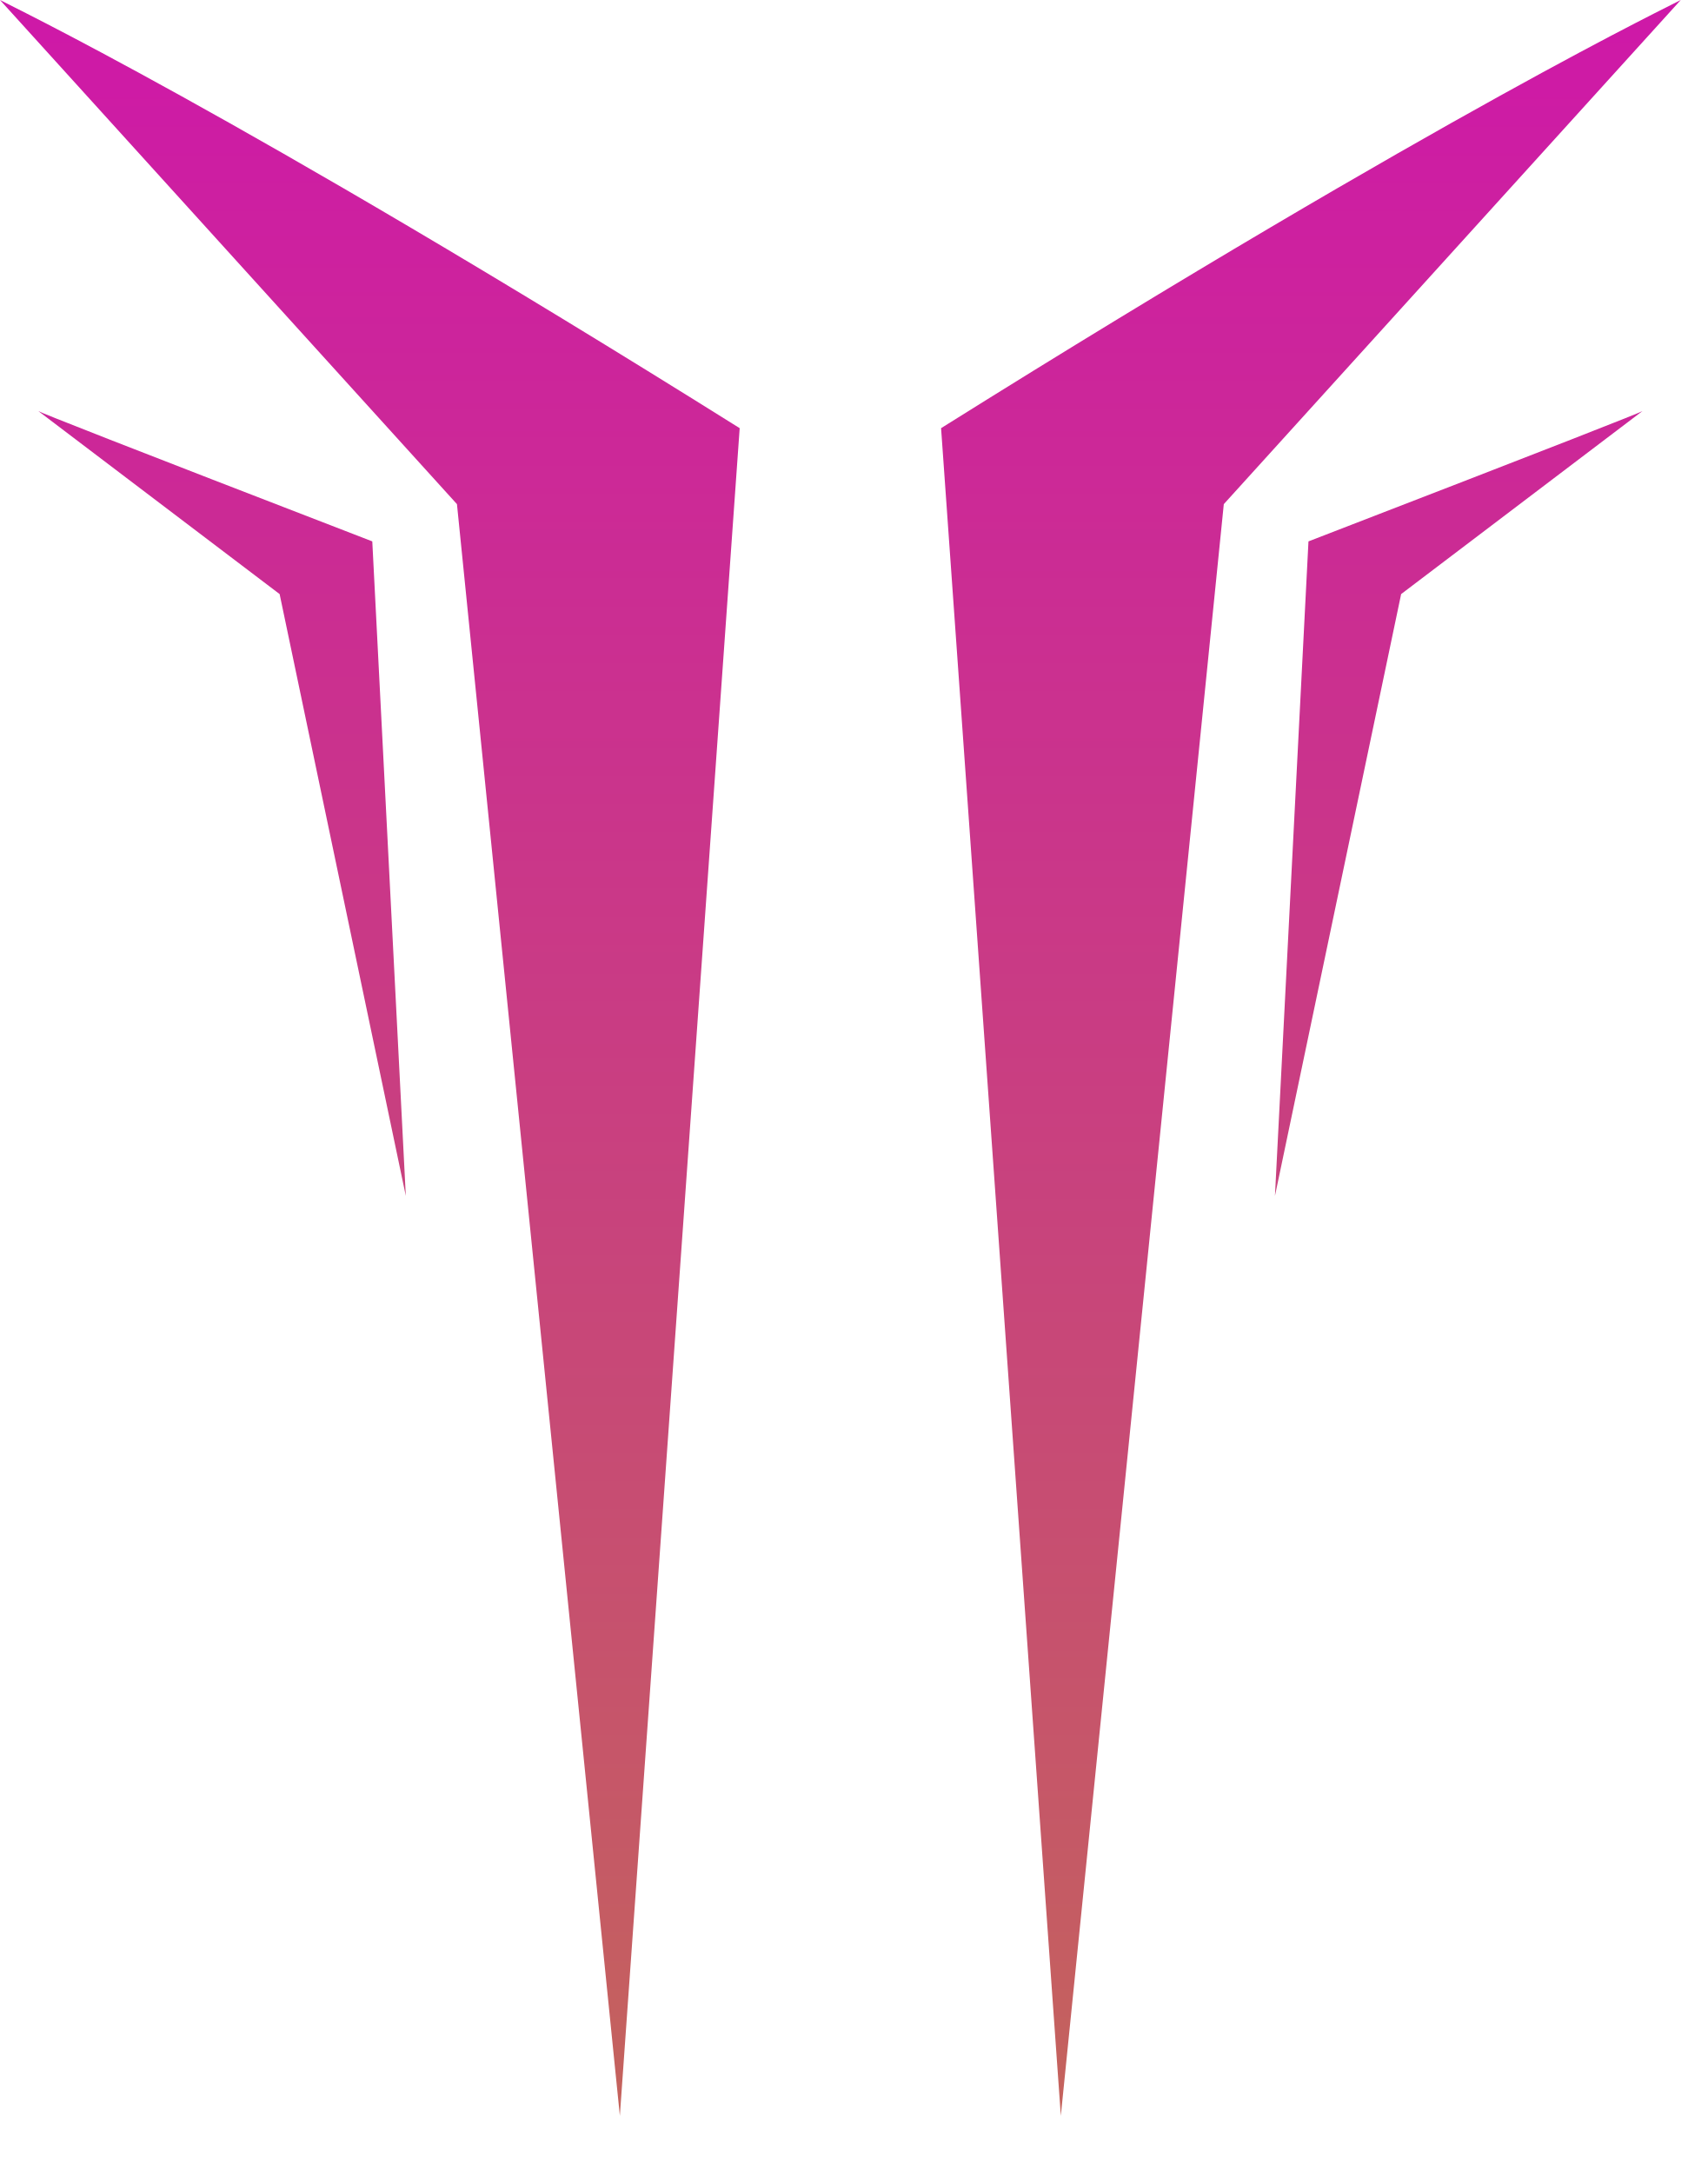
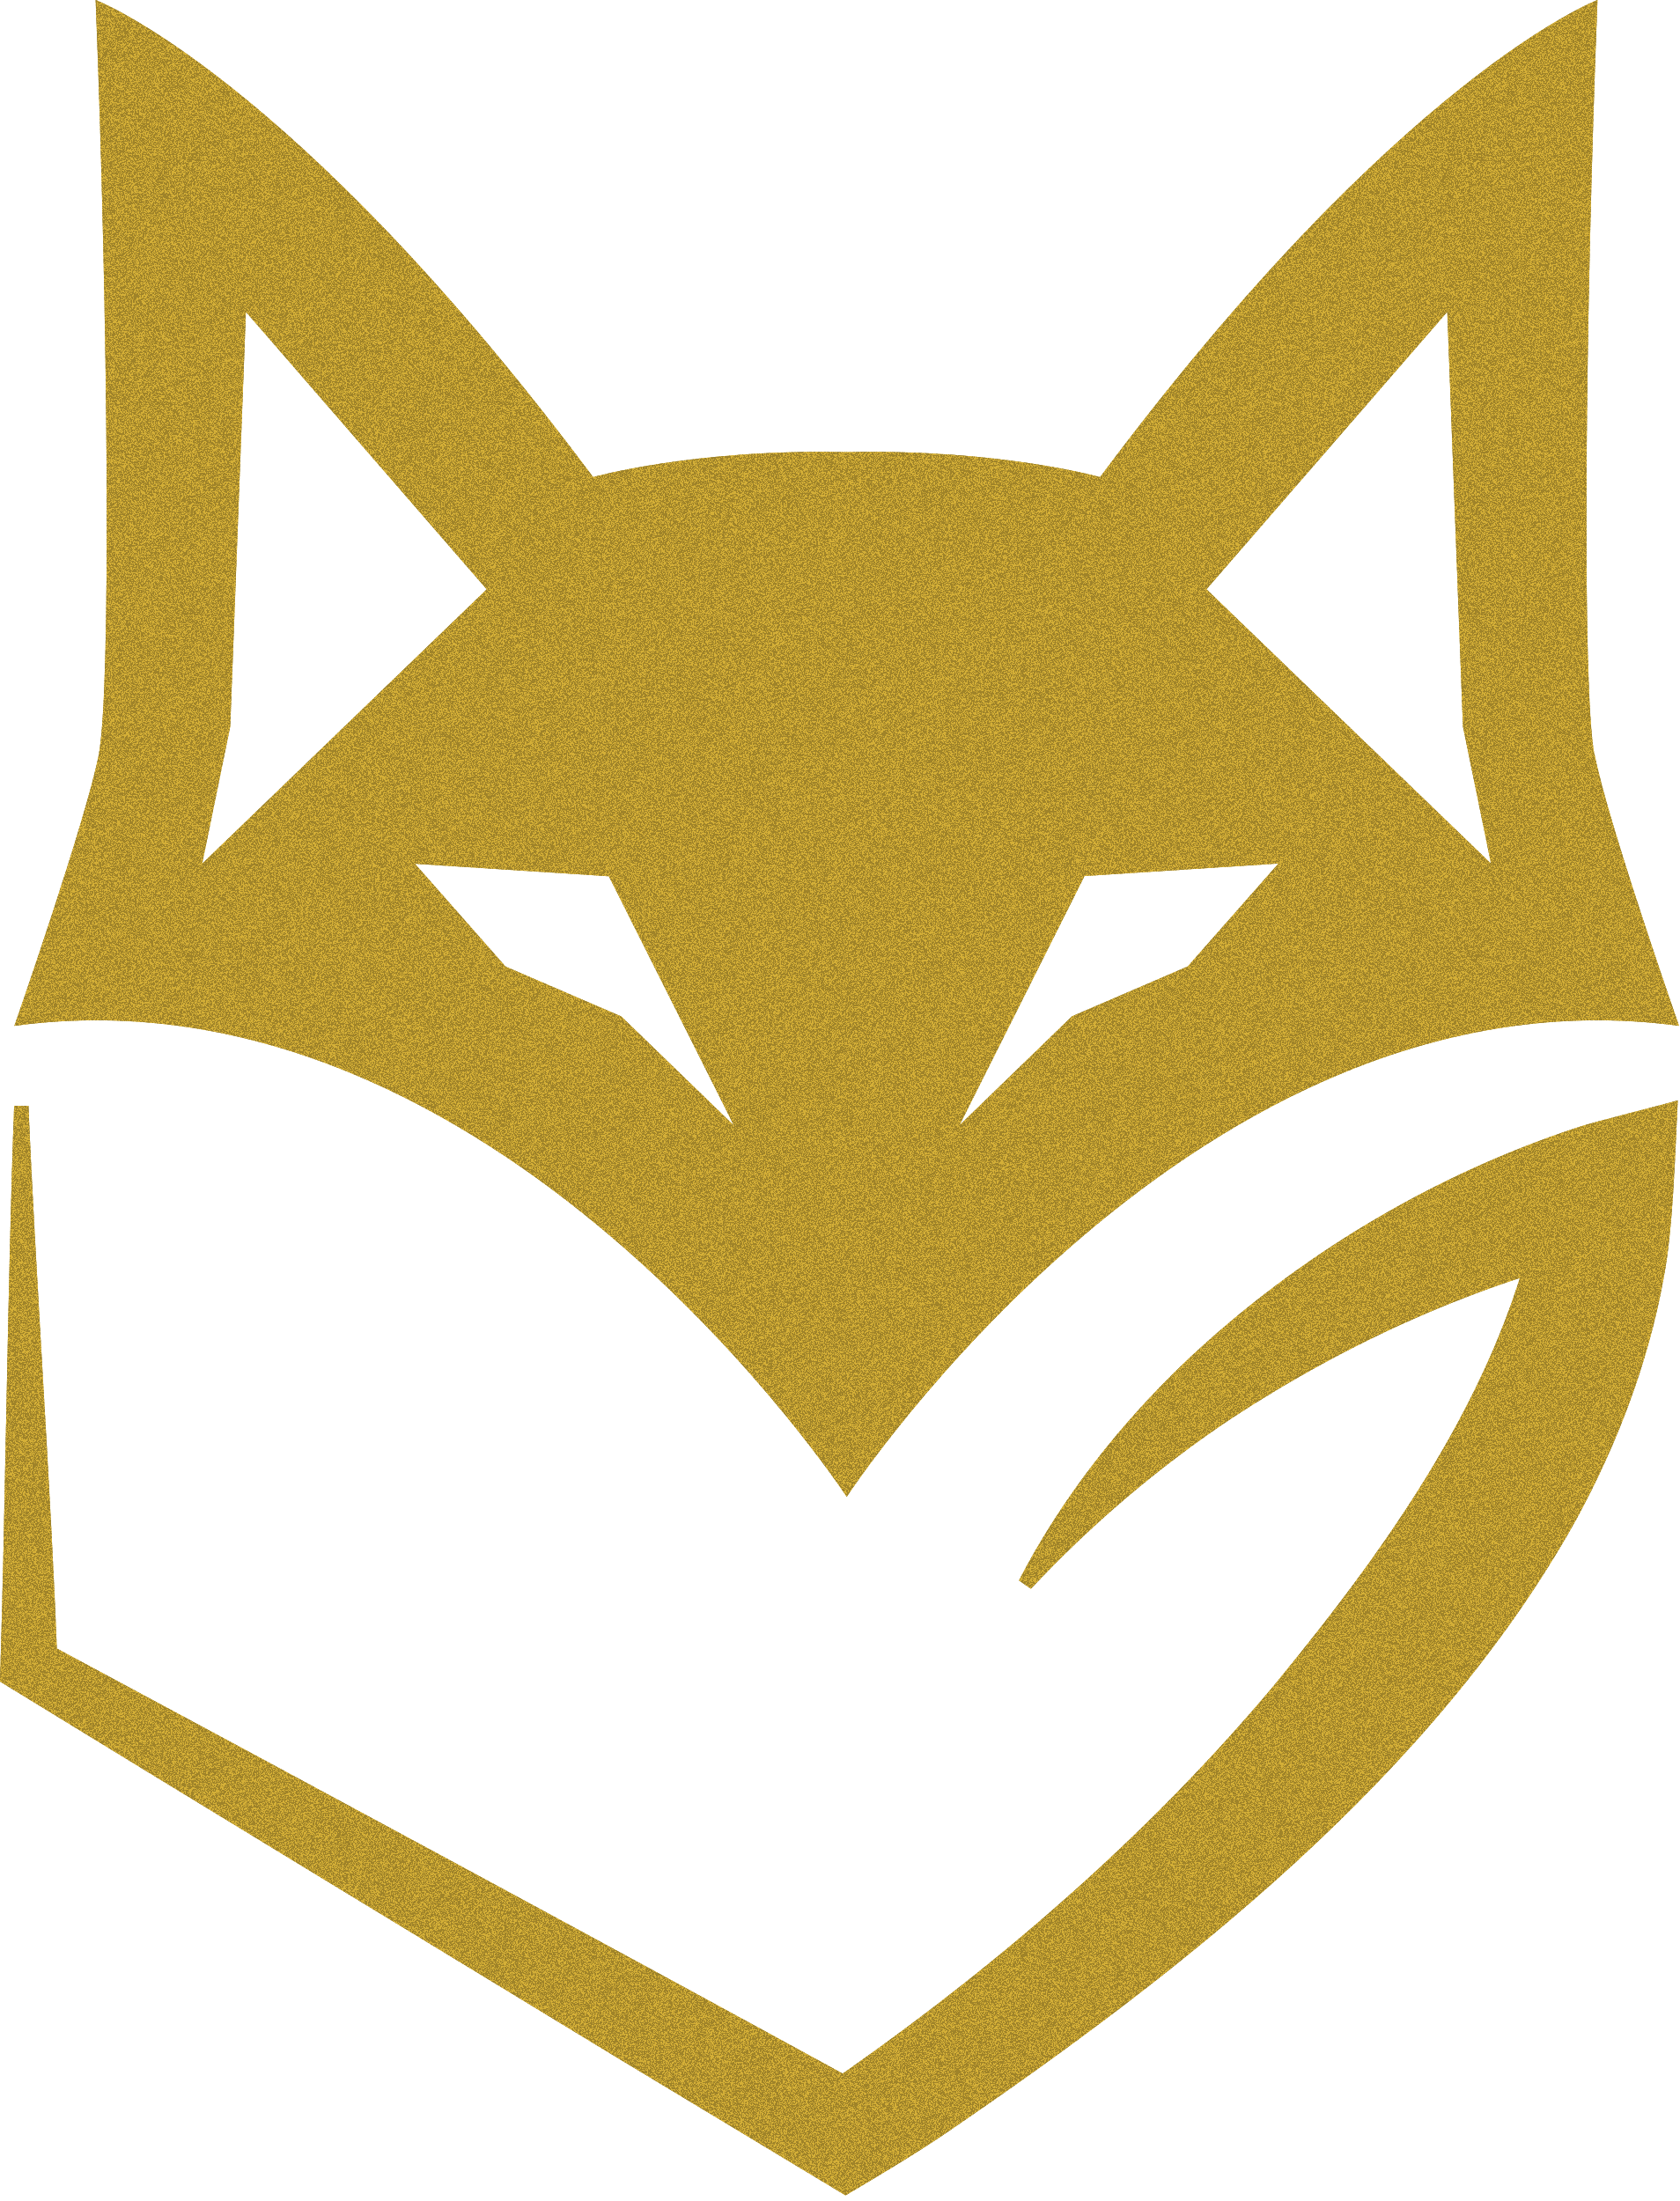
- <svg xmlns="http://www.w3.org/2000/svg" width="22" height="28" viewBox="0 0 22 28" fill="none">
-   <path d="M21.657 0C21.609 0.033 18.664 1.423 12.126 5.517L13.669 27.263L15.769 6.496L21.657 0Z" fill="url(#paint0_linear_34_515)" />
-   <path d="M21.163 5.297C21.135 5.317 20.174 5.696 16.86 6.976L16.428 15.41L18.054 7.655L21.163 5.297Z" fill="url(#paint1_linear_34_515)" />
-   <path d="M4.57764e-05 0C0.048 0.033 2.993 1.423 9.531 5.517L7.987 27.263L5.888 6.496L4.57764e-05 0Z" fill="url(#paint2_linear_34_515)" />
-   <path d="M0.494 5.297C0.522 5.317 1.482 5.696 4.797 6.976L5.229 15.41L3.603 7.655L0.494 5.297Z" fill="url(#paint3_linear_34_515)" />
+ <svg xmlns="http://www.w3.org/2000/svg" width="251" height="329" viewBox="0 0 251 329" fill="none">
+   <g filter="url(#filter0_n_110_498)">
+     <path d="M180.308 88.092L216.31 46.605L218.652 108.583L222.851 129.093L180.308 88.073V88.092V88.092ZM177.515 144.466L160.217 151.919L143.387 168.226L162.091 130.942L191.084 129.074L177.534 144.448L177.516 144.466H177.515ZM92.861 151.938L75.563 144.485L62.013 129.112L91.006 130.98L109.71 168.263L92.879 151.957L92.861 151.938ZM34.408 108.583L36.75 46.605L72.752 88.092L30.209 129.112L34.406 108.602L34.408 108.583V108.583ZM238.293 112.786C236.419 102.998 236.888 47.539 238.762 0C238.762 0 209.301 11.189 164.416 71.318C164.416 71.318 149.459 67.135 127.007 67.582H126.051C103.599 67.115 88.644 71.318 88.644 71.318C43.758 11.208 14.297 0 14.297 0C16.172 47.539 16.64 102.998 14.766 112.786C12.891 122.574 2.154 153.339 2.154 153.339C74.175 143.551 126.539 223.722 126.539 223.722H126.558C126.558 223.722 178.921 143.551 250.943 153.339C250.943 153.339 240.187 122.574 238.331 112.786H238.293H238.293Z" fill="#D4AF37" />
+     <path d="M4.254 165.312C5.191 188.512 7.815 225.815 8.584 249.014L6.447 245.315C45.317 266.18 91.57 291.136 130.271 312.318L122.269 312.43C123.711 311.477 125.342 310.357 126.897 309.293C150.155 292.929 172.083 273.783 190.299 252.077C208.385 230.073 226.189 205.174 230.574 176.5L242.494 186.83C242.232 186.868 241.669 186.998 241.219 187.092C220.942 191.781 201.637 200.504 184.227 211.899C173.226 219.221 163.143 227.813 154.072 237.489L152.292 236.237C158.664 223.965 167.322 212.926 177.349 203.38C194.066 187.634 214.306 175.548 236.177 168.394C238.333 167.685 248.584 165.126 250.759 164.491C250.347 172.374 250.102 183.449 248.641 191.071C246.374 203.624 241.707 215.84 235.691 226.936C214.4 265.321 176.431 294.984 140.785 319.249C136.193 322.331 131.189 325.301 126.372 328.158C125.829 327.842 94.231 308.77 92.358 307.649C64.676 290.819 27.588 268.292 0 251.35C0.788 226.973 1.181 189.671 2.119 165.294H4.292L4.255 165.313L4.254 165.312Z" fill="#D4AF37" />
+     <path d="M180.308 88.092L216.31 46.605L218.652 108.583L222.851 129.093L180.308 88.073V88.092V88.092ZM177.515 144.466L160.217 151.919L143.387 168.226L162.091 130.942L191.084 129.074L177.534 144.448L177.516 144.466H177.515ZM92.861 151.938L75.563 144.485L62.013 129.112L91.006 130.98L109.71 168.263L92.879 151.957L92.861 151.938ZM34.408 108.583L36.75 46.605L72.752 88.092L30.209 129.112L34.406 108.602L34.408 108.583V108.583ZM238.293 112.786C236.419 102.998 236.888 47.539 238.762 0C238.762 0 209.301 11.189 164.416 71.318C164.416 71.318 149.459 67.135 127.007 67.582H126.051C103.599 67.115 88.644 71.318 88.644 71.318C43.758 11.208 14.297 0 14.297 0C16.172 47.539 16.64 102.998 14.766 112.786C12.891 122.574 2.154 153.339 2.154 153.339C74.175 143.551 126.539 223.722 126.539 223.722H126.558C126.558 223.722 178.921 143.551 250.943 153.339C250.943 153.339 240.187 122.574 238.331 112.786H238.293H238.293Z" fill="#D4AF37" />
+     <path d="M4.254 165.312C5.191 188.512 7.815 225.815 8.584 249.014L6.447 245.315C45.317 266.18 91.57 291.136 130.271 312.318L122.269 312.43C123.711 311.477 125.342 310.357 126.897 309.293C150.155 292.929 172.083 273.783 190.299 252.077C208.385 230.073 226.189 205.174 230.574 176.5L242.494 186.83C242.232 186.868 241.669 186.998 241.219 187.092C220.942 191.781 201.637 200.504 184.227 211.899C173.226 219.221 163.143 227.813 154.072 237.489L152.292 236.237C158.664 223.965 167.322 212.926 177.349 203.38C194.066 187.634 214.306 175.548 236.177 168.394C238.333 167.685 248.584 165.126 250.759 164.491C250.347 172.374 250.102 183.449 248.641 191.071C246.374 203.624 241.707 215.84 235.691 226.936C214.4 265.321 176.431 294.984 140.785 319.249C136.193 322.331 131.189 325.301 126.372 328.158C125.829 327.842 94.231 308.77 92.358 307.649C64.676 290.819 27.588 268.292 0 251.35C0.788 226.973 1.181 189.671 2.119 165.294H4.292L4.255 165.313L4.254 165.312Z" fill="#D4AF37" />
+   </g>
  <defs>
-     <linearGradient id="paint0_linear_34_515" x1="16.891" y1="0" x2="16.891" y2="27.263" gradientUnits="userSpaceOnUse">
-       <stop stop-color="#CE18A8" />
-       <stop offset="1" stop-color="#C4635C" />
-     </linearGradient>
-     <linearGradient id="paint1_linear_34_515" x1="18.795" y1="5.297" x2="18.795" y2="15.41" gradientUnits="userSpaceOnUse">
-       <stop stop-color="#CC2699" />
-       <stop offset="1" stop-color="#C8427D" />
-     </linearGradient>
-     <linearGradient id="paint2_linear_34_515" x1="4.766" y1="0" x2="4.766" y2="27.263" gradientUnits="userSpaceOnUse">
-       <stop stop-color="#CE18A8" />
-       <stop offset="1" stop-color="#C4635C" />
-     </linearGradient>
-     <linearGradient id="paint3_linear_34_515" x1="2.862" y1="5.297" x2="2.862" y2="15.41" gradientUnits="userSpaceOnUse">
-       <stop stop-color="#CC2699" />
-       <stop offset="1" stop-color="#C8427D" />
-     </linearGradient>
+     <filter id="filter0_n_110_498" x="0" y="0" width="250.943" height="328.158" filterUnits="userSpaceOnUse" color-interpolation-filters="sRGB">
+       <feFlood flood-opacity="0" result="BackgroundImageFix" />
+       <feBlend mode="normal" in="SourceGraphic" in2="BackgroundImageFix" result="shape" />
+       <feTurbulence type="fractalNoise" baseFrequency="20 20" stitchTiles="stitch" numOctaves="3" result="noise" seed="5224" />
+       <feColorMatrix in="noise" type="luminanceToAlpha" result="alphaNoise" />
+       <feComponentTransfer in="alphaNoise" result="coloredNoise1">
+         <feFuncA type="discrete" tableValues="1 1 1 1 1 1 1 1 1 1 1 1 1 1 1 1 1 1 1 1 1 1 1 1 1 1 1 1 1 1 1 1 1 1 1 1 1 1 1 1 1 1 1 1 1 1 1 1 1 1 1 0 0 0 0 0 0 0 0 0 0 0 0 0 0 0 0 0 0 0 0 0 0 0 0 0 0 0 0 0 0 0 0 0 0 0 0 0 0 0 0 0 0 0 0 0 0 0 0 0 " />
+       </feComponentTransfer>
+       <feComposite operator="in" in2="shape" in="coloredNoise1" result="noise1Clipped" />
+       <feFlood flood-color="rgba(0, 0, 0, 0.25)" result="color1Flood" />
+       <feComposite operator="in" in2="noise1Clipped" in="color1Flood" result="color1" />
+       <feMerge result="effect1_noise_110_498">
+         <feMergeNode in="shape" />
+         <feMergeNode in="color1" />
+       </feMerge>
+     </filter>
  </defs>
</svg>
